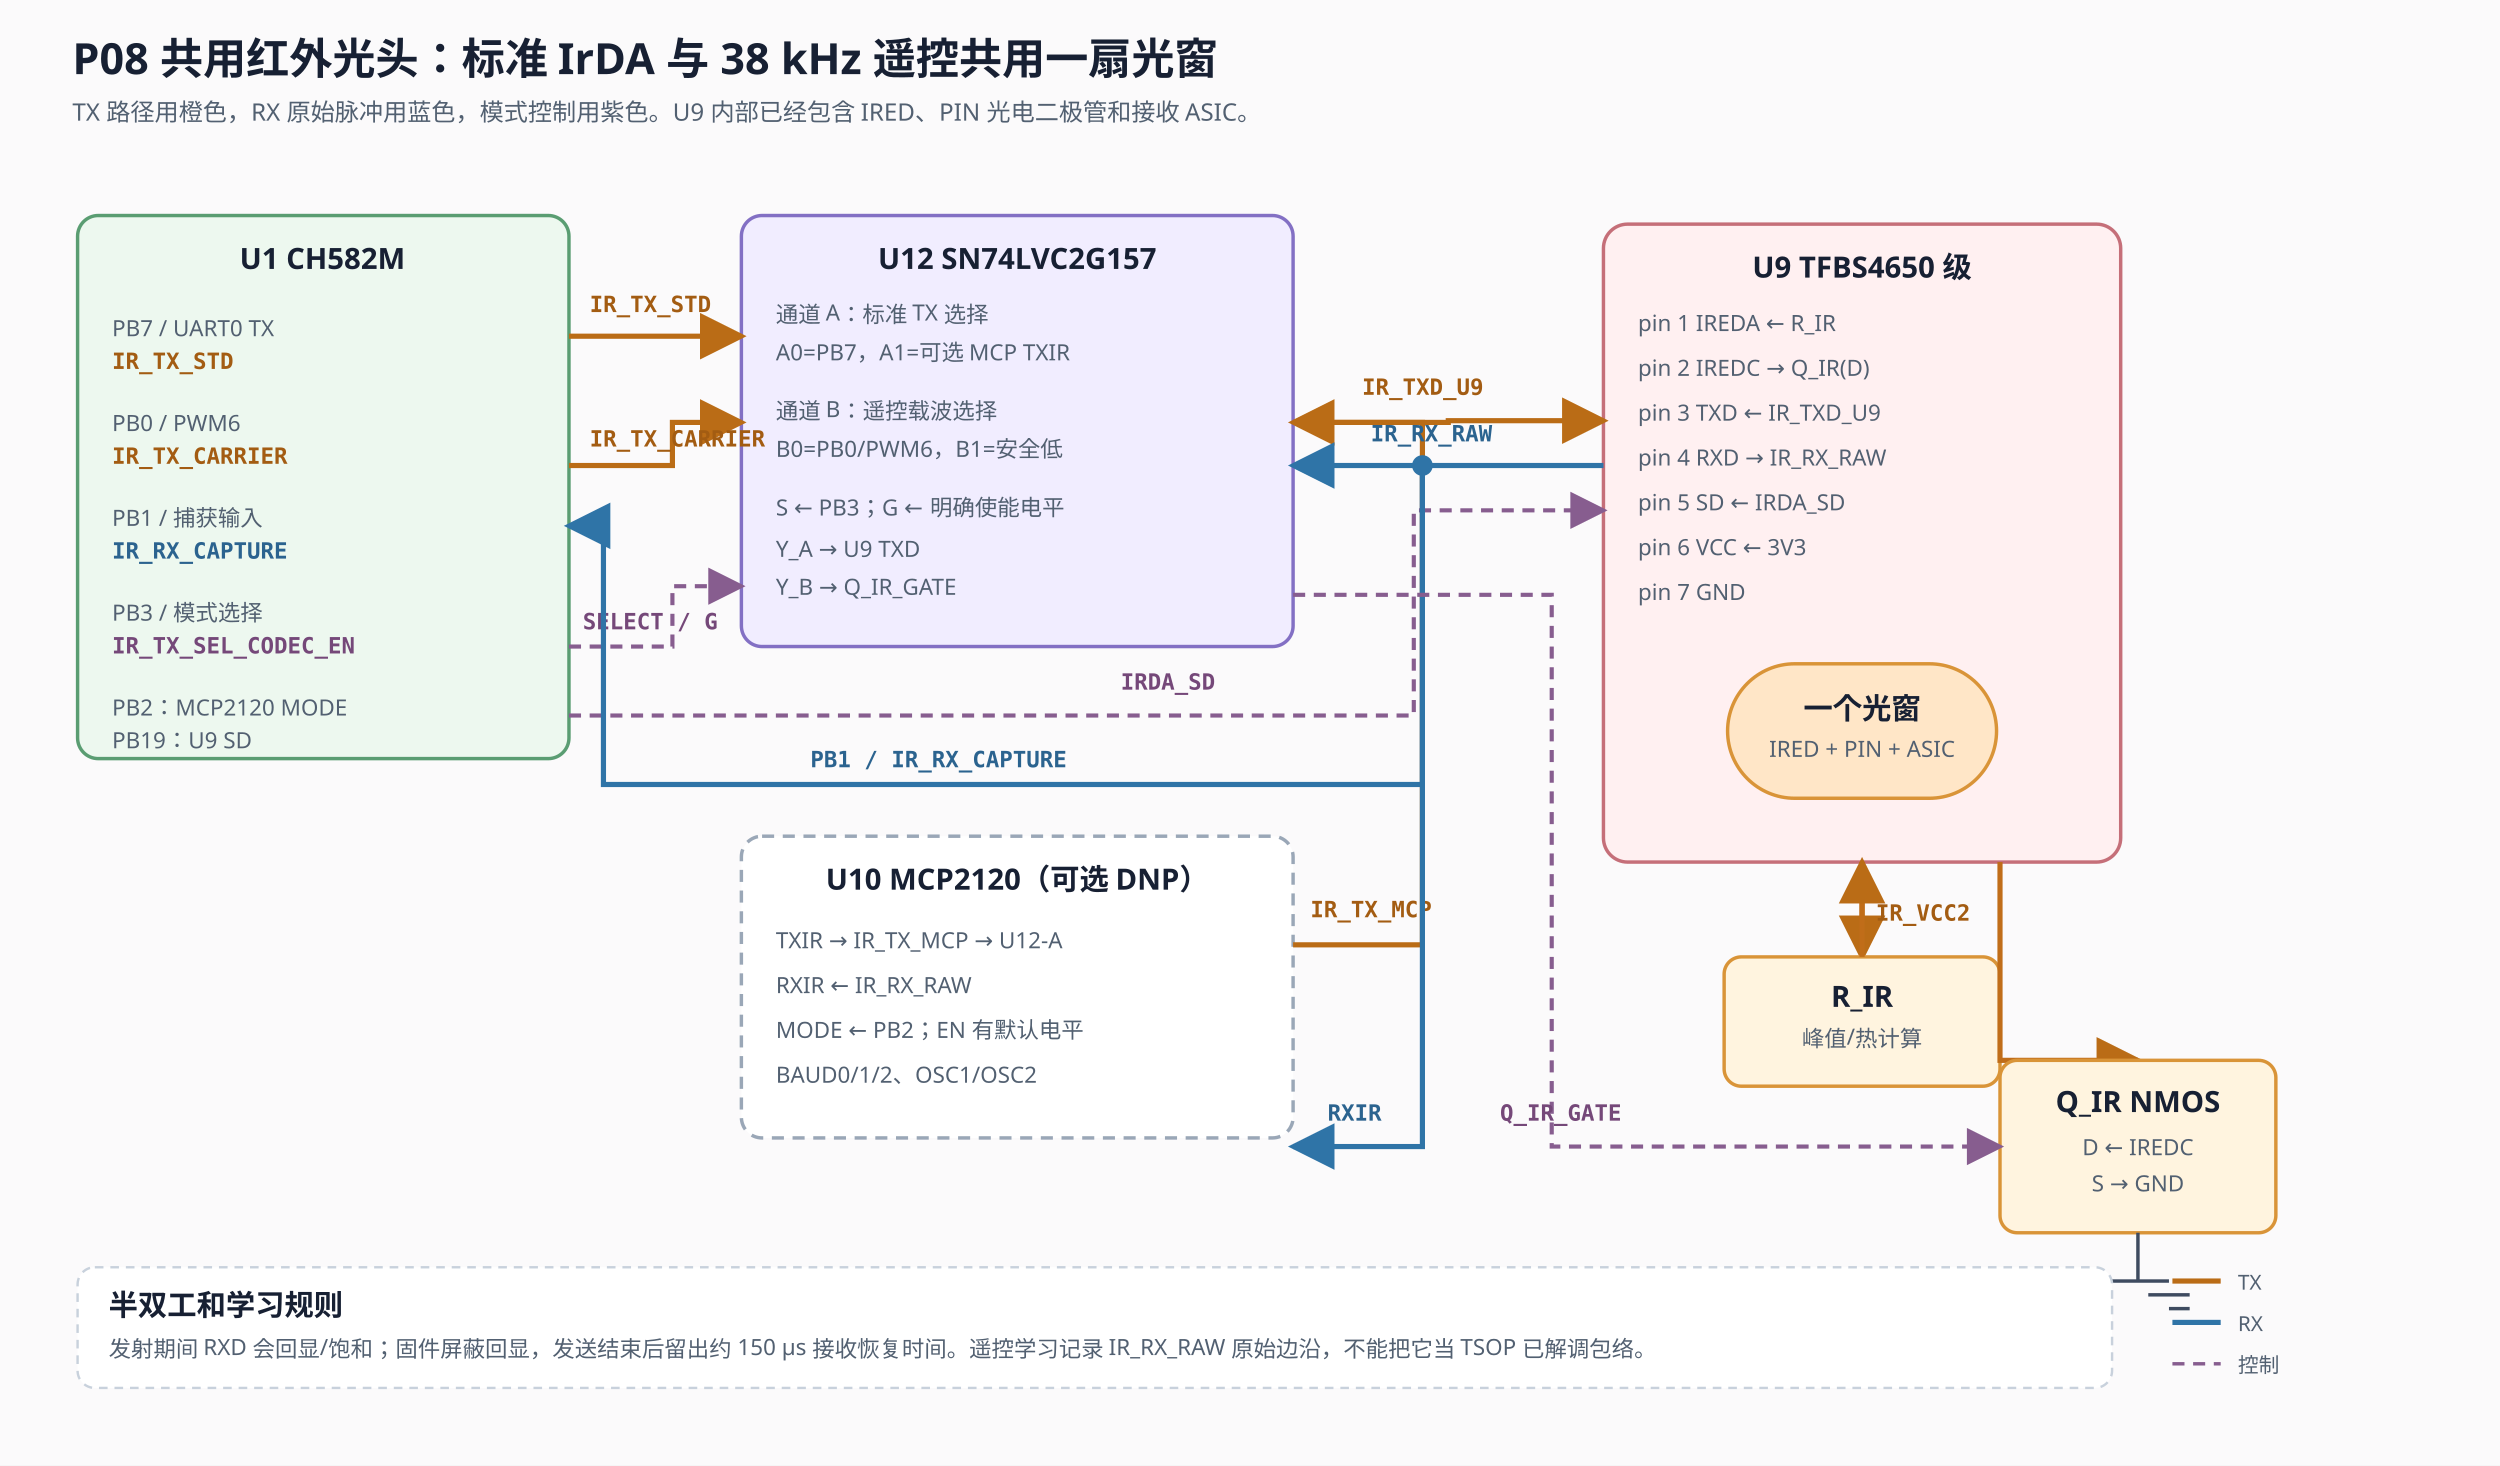
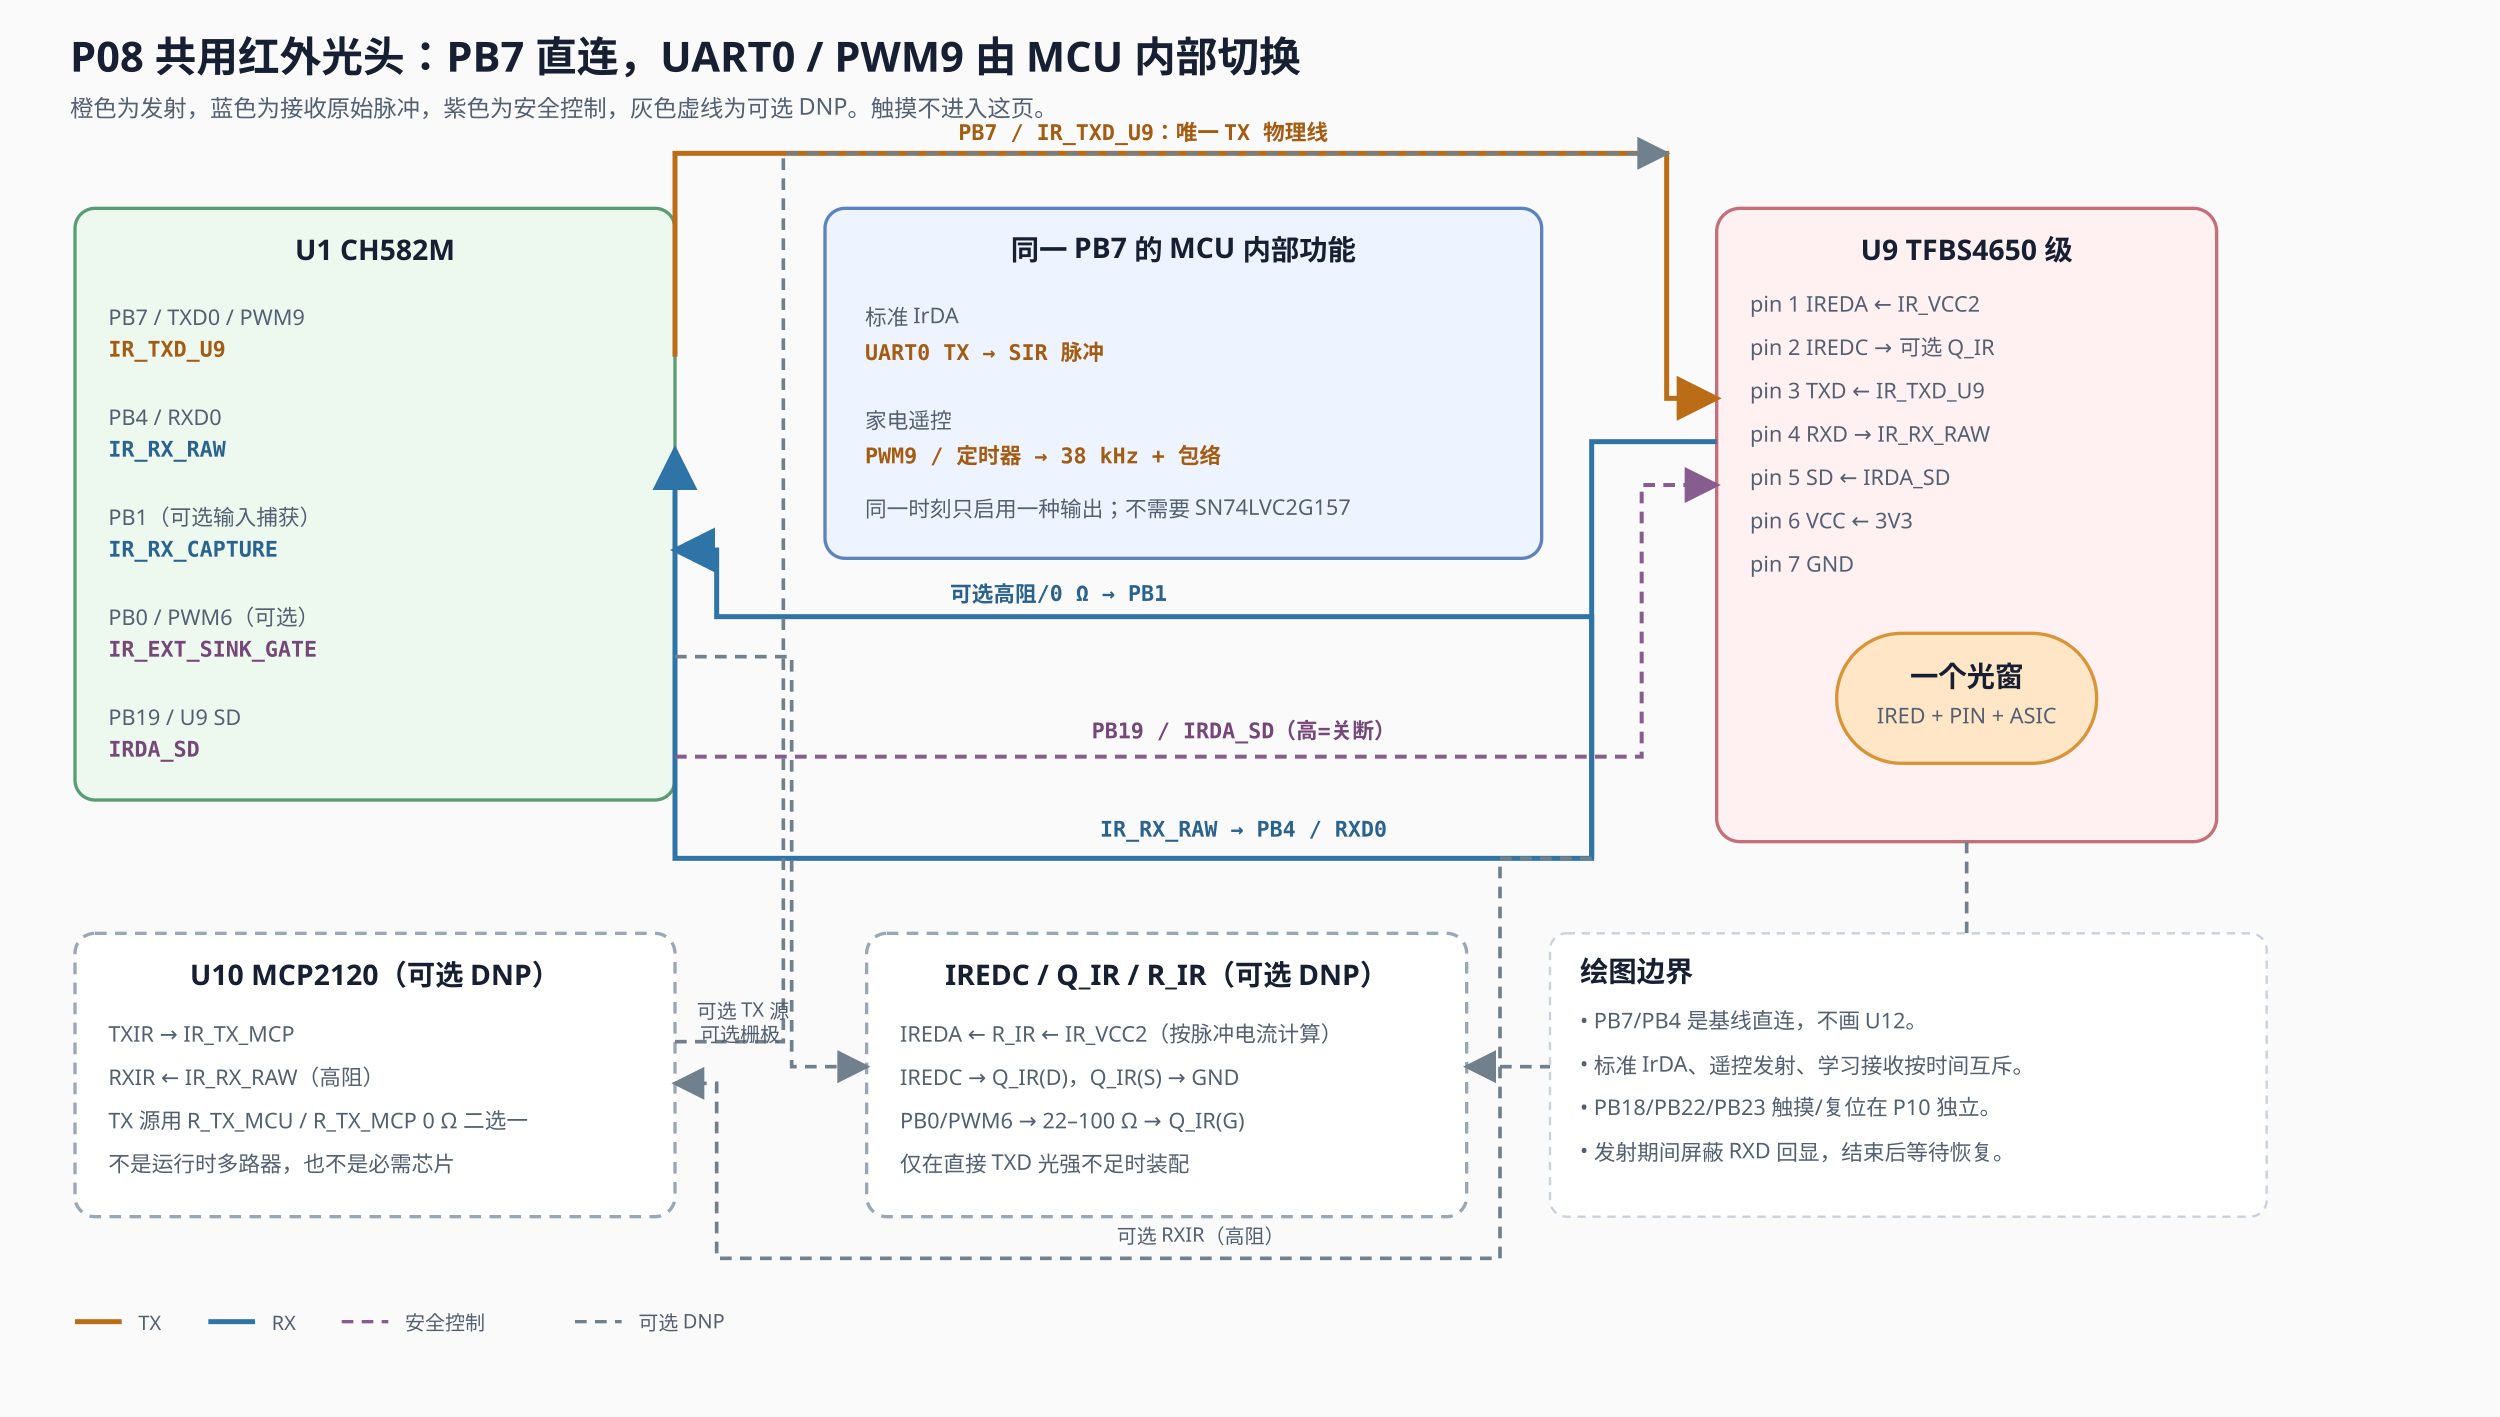
- <svg xmlns="http://www.w3.org/2000/svg" width="1450" height="850" viewBox="0 0 1450 850">
+ <svg xmlns="http://www.w3.org/2000/svg" width="1500" height="850" viewBox="0 0 1500 850" role="img">
  <defs>
    <style>
      .bg{fill:#fbfafb}.title{font:700 25px "Microsoft YaHei",sans-serif;fill:#172033}.sub{font:14px "Microsoft YaHei",sans-serif;fill:#526071}
-       .mcu{fill:#edf8ef;stroke:#5a9d72;stroke-width:2}.mux{fill:#f1edff;stroke:#8370c4;stroke-width:2}.opt{fill:#fff;stroke:#9aa7b7;stroke-width:2;stroke-dasharray:7 5}.ir{fill:#fff0f1;stroke:#c56f79;stroke-width:2}.power{fill:#fff4df;stroke:#d99438;stroke-width:2}.note{fill:#fff;stroke:#c8d1dc;stroke-width:1.4;stroke-dasharray:5 4}
-       .head{font:700 17px "Microsoft YaHei",sans-serif;fill:#172033}.text{font:13px "Microsoft YaHei",sans-serif;fill:#526071}.pin{font:12px "Consolas",monospace;fill:#526071}.tx{fill:none;stroke:#ba6c16;stroke-width:3;marker-end:url(#arrow-tx)}.rx{fill:none;stroke:#2f74a7;stroke-width:3;marker-end:url(#arrow-rx)}.ctrl{fill:none;stroke:#875d8f;stroke-width:2.4;stroke-dasharray:7 5;marker-end:url(#arrow-ctrl)}.powerline{fill:none;stroke:#c06d19;stroke-width:3;marker-end:url(#arrow-tx)}.gnd{stroke:#3e4b60;stroke-width:2}.label-tx{font:700 13px "Consolas",monospace;fill:#a35c12}.label-rx{font:700 13px "Consolas",monospace;fill:#2b638f}.label-ctrl{font:700 13px "Consolas",monospace;fill:#754879}.legend{font:12px "Microsoft YaHei",sans-serif;fill:#526071}
+       .mcu{fill:#edf8ef;stroke:#5a9d72;stroke-width:2}.mode{fill:#eef4ff;stroke:#5c83bd;stroke-width:2}.opt{fill:#fff;stroke:#9aa7b7;stroke-width:2;stroke-dasharray:7 5}.ir{fill:#fff0f1;stroke:#c56f79;stroke-width:2}.note{fill:#fff;stroke:#c8d1dc;stroke-width:1.4;stroke-dasharray:5 4}
+       .head{font:700 17px "Microsoft YaHei",sans-serif;fill:#172033}.text{font:13px "Microsoft YaHei",sans-serif;fill:#526071}.tx{fill:none;stroke:#ba6c16;stroke-width:3;marker-end:url(#arrow-tx)}.rx{fill:none;stroke:#2f74a7;stroke-width:3;marker-end:url(#arrow-rx)}.ctrl{fill:none;stroke:#875d8f;stroke-width:2.4;stroke-dasharray:7 5;marker-end:url(#arrow-ctrl)}.optline{fill:none;stroke:#71808d;stroke-width:2.2;stroke-dasharray:7 5;marker-end:url(#arrow-opt)}.label-tx{font:700 13px "Consolas",monospace;fill:#a35c12}.label-rx{font:700 13px "Consolas",monospace;fill:#2b638f}.label-ctrl{font:700 13px "Consolas",monospace;fill:#754879}.legend{font:12px "Microsoft YaHei",sans-serif;fill:#526071}
    </style>
    <marker id="arrow-tx" markerWidth="9" markerHeight="9" refX="8" refY="4.5" orient="auto">
      <path d="M0,0 L9,4.5 L0,9 Z" fill="#ba6c16" />
    </marker>
    <marker id="arrow-rx" markerWidth="9" markerHeight="9" refX="8" refY="4.5" orient="auto">
      <path d="M0,0 L9,4.5 L0,9 Z" fill="#2f74a7" />
    </marker>
    <marker id="arrow-ctrl" markerWidth="9" markerHeight="9" refX="8" refY="4.5" orient="auto">
      <path d="M0,0 L9,4.5 L0,9 Z" fill="#875d8f" />
    </marker>
+     <marker id="arrow-opt" markerWidth="9" markerHeight="9" refX="8" refY="4.5" orient="auto">
+       <path d="M0,0 L9,4.5 L0,9 Z" fill="#71808d" />
+     </marker>
  </defs>
-   <rect class="bg" width="1450" height="850" />
-   <text class="title" x="42" y="43">P08 共用红外光头：标准 IrDA 与 38 kHz 遥控共用一扇光窗</text>
-   <text class="sub" x="42" y="70">TX 路径用橙色，RX 原始脉冲用蓝色，模式控制用紫色。U9 内部已经包含 IRED、PIN 光电二极管和接收 ASIC。</text>
+   <rect class="bg" width="1500" height="850" />
+   <text class="title" x="42" y="43">P08 共用红外光头：PB7 直连，UART0 / PWM9 由 MCU 内部切换</text>
+   <text class="sub" x="42" y="70">橙色为发射，蓝色为接收原始脉冲，紫色为安全控制，灰色虚线为可选 DNP。触摸不进入这页。</text>
  <g transform="translate(45,125)">
-     <rect class="mcu" width="285" height="315" rx="12" />
-     <text class="head" x="142" y="31" text-anchor="middle">U1 CH582M</text>
-     <text class="text" x="20" y="70">PB7 / UART0 TX</text>
-     <text class="label-tx" x="20" y="89">IR_TX_STD</text>
-     <text class="text" x="20" y="125">PB0 / PWM6</text>
-     <text class="label-tx" x="20" y="144">IR_TX_CARRIER</text>
-     <text class="text" x="20" y="180">PB1 / 捕获输入</text>
-     <text class="label-rx" x="20" y="199">IR_RX_CAPTURE</text>
-     <text class="text" x="20" y="235">PB3 / 模式选择</text>
-     <text class="label-ctrl" x="20" y="254">IR_TX_SEL_CODEC_EN</text>
-     <text class="text" x="20" y="290">PB2：MCP2120 MODE</text>
-     <text class="text" x="20" y="309">PB19：U9 SD</text>
+     <rect class="mcu" width="360" height="355" rx="12" />
+     <text class="head" x="180" y="31" text-anchor="middle">U1 CH582M</text>
+     <text class="text" x="20" y="70">PB7 / TXD0 / PWM9</text>
+     <text class="label-tx" x="20" y="89">IR_TXD_U9</text>
+     <text class="text" x="20" y="130">PB4 / RXD0</text>
+     <text class="label-rx" x="20" y="149">IR_RX_RAW</text>
+     <text class="text" x="20" y="190">PB1（可选输入捕获）</text>
+     <text class="label-rx" x="20" y="209">IR_RX_CAPTURE</text>
+     <text class="text" x="20" y="250">PB0 / PWM6（可选）</text>
+     <text class="label-ctrl" x="20" y="269">IR_EXT_SINK_GATE</text>
+     <text class="text" x="20" y="310">PB19 / U9 SD</text>
+     <text class="label-ctrl" x="20" y="329">IRDA_SD</text>
  </g>
-   <g transform="translate(430,125)">
-     <rect class="mux" width="320" height="250" rx="12" />
-     <text class="head" x="160" y="31" text-anchor="middle">U12 SN74LVC2G157</text>
-     <text class="text" x="20" y="62">通道 A：标准 TX 选择</text>
-     <text class="text" x="20" y="84">A0=PB7，A1=可选 MCP TXIR</text>
-     <text class="text" x="20" y="118">通道 B：遥控载波选择</text>
-     <text class="text" x="20" y="140">B0=PB0/PWM6，B1=安全低</text>
-     <text class="text" x="20" y="174">S ← PB3；G ← 明确使能电平</text>
-     <text class="text" x="20" y="198">Y_A → U9 TXD</text>
-     <text class="text" x="20" y="220">Y_B → Q_IR_GATE</text>
+   <g transform="translate(495,125)">
+     <rect class="mode" width="430" height="210" rx="12" />
+     <text class="head" x="215" y="31" text-anchor="middle">同一 PB7 的 MCU 内部功能</text>
+     <text class="text" x="24" y="70">标准 IrDA</text>
+     <text class="label-tx" x="24" y="91">UART0 TX → SIR 脉冲</text>
+     <text class="text" x="24" y="132">家电遥控</text>
+     <text class="label-tx" x="24" y="153">PWM9 / 定时器 → 38 kHz + 包络</text>
+     <text class="text" x="24" y="185">同一时刻只启用一种输出；不需要 SN74LVC2G157</text>
  </g>
-   <path class="tx" d="M330 195 H430" />
-   <text class="label-tx" x="342" y="181">IR_TX_STD</text>
-   <path class="tx" d="M330 270 H390 V245 H430" />
-   <text class="label-tx" x="342" y="259">IR_TX_CARRIER</text>
-   <path class="ctrl" d="M330 375 H390 V340 H430" />
-   <text class="label-ctrl" x="338" y="365">SELECT / G</text>
-   <g transform="translate(430,485)">
-     <rect class="opt" width="320" height="175" rx="12" />
-     <text class="head" x="160" y="31" text-anchor="middle">U10 MCP2120（可选 DNP）</text>
-     <text class="text" x="20" y="65">TXIR → IR_TX_MCP → U12-A</text>
-     <text class="text" x="20" y="91">RXIR ← IR_RX_RAW</text>
-     <text class="text" x="20" y="117">MODE ← PB2；EN 有默认电平</text>
-     <text class="text" x="20" y="143">BAUD0/1/2、OSC1/OSC2</text>
-   </g>
-   <path class="tx" d="M750 548 H825 V245 H750" />
-   <text class="label-tx" x="760" y="532">IR_TX_MCP</text>
-   <g transform="translate(930,130)">
-     <rect class="ir" width="300" height="370" rx="14" />
+   <g transform="translate(1030,125)">
+     <rect class="ir" width="300" height="380" rx="14" />
    <text class="head" x="150" y="31" text-anchor="middle">U9 TFBS4650 级</text>
-     <text class="text" x="20" y="62">pin 1 IREDA ← R_IR</text>
-     <text class="text" x="20" y="88">pin 2 IREDC → Q_IR(D)</text>
+     <text class="text" x="20" y="62">pin 1 IREDA ← IR_VCC2</text>
+     <text class="text" x="20" y="88">pin 2 IREDC → 可选 Q_IR</text>
    <text class="text" x="20" y="114">pin 3 TXD ← IR_TXD_U9</text>
    <text class="text" x="20" y="140">pin 4 RXD → IR_RX_RAW</text>
    <text class="text" x="20" y="166">pin 5 SD ← IRDA_SD</text>
    <text class="text" x="20" y="192">pin 6 VCC ← 3V3</text>
    <text class="text" x="20" y="218">pin 7 GND</text>
    <rect x="72" y="255" width="156" height="78" rx="39" fill="#ffe6c7" stroke="#d99438" stroke-width="2" />
    <text class="head" x="150" y="287" text-anchor="middle" font-size="14">一个光窗</text>
    <text class="text" x="150" y="309" text-anchor="middle" font-size="12">IRED + PIN + ASIC</text>
  </g>
-   <path class="tx" d="M750 245 H840 V244 H930" />
-   <text class="label-tx" x="790" y="229">IR_TXD_U9</text>
-   <path class="rx" d="M930 270 H825 V270 H750" />
-   <text class="label-rx" x="795" y="256">IR_RX_RAW</text>
-   <path class="ctrl" d="M330 415 H820 V296 H930" />
-   <text class="label-ctrl" x="650" y="400">IRDA_SD</text>
-   <circle cx="825" cy="270" r="6" fill="#2f74a7" />
-   <path class="rx" d="M825 270 V665 H750" />
-   <text class="label-rx" x="770" y="650">RXIR</text>
-   <path class="rx" d="M825 270 V455 H350 V305 H330" />
-   <text class="label-rx" x="470" y="445">PB1 / IR_RX_CAPTURE</text>
-   <path class="powerline" d="M1080 500 V555" />
-   <g transform="translate(1000,555)">
-     <rect class="power" width="160" height="75" rx="10" />
-     <text class="head" x="80" y="29" text-anchor="middle">R_IR</text>
-     <text class="text" x="80" y="52" text-anchor="middle">峰值/热计算</text>
+   <path class="tx" d="M405 214 V92 H1000 V239 H1030" />
+   <text class="label-tx" x="575" y="84">PB7 / IR_TXD_U9：唯一 TX 物理线</text>
+   <path class="rx" d="M1030 265 H955 V515 H405 V270" />
+   <text class="label-rx" x="660" y="502">IR_RX_RAW → PB4 / RXD0</text>
+   <path class="rx" d="M955 515 V370 H430 V330 H405" />
+   <text class="label-rx" x="570" y="361">可选高阻/0 Ω → PB1</text>
+   <path class="ctrl" d="M405 454 H985 V291 H1030" />
+   <text class="label-ctrl" x="655" y="443">PB19 / IRDA_SD（高=关断）</text>
+   <g transform="translate(45,560)">
+     <rect class="opt" width="360" height="170" rx="12" />
+     <text class="head" x="180" y="31" text-anchor="middle">U10 MCP2120（可选 DNP）</text>
+     <text class="text" x="20" y="65">TXIR → IR_TX_MCP</text>
+     <text class="text" x="20" y="91">RXIR ← IR_RX_RAW（高阻）</text>
+     <text class="text" x="20" y="117">TX 源用 R_TX_MCU / R_TX_MCP 0 Ω 二选一</text>
+     <text class="text" x="20" y="143">不是运行时多路器，也不是必需芯片</text>
  </g>
-   <path class="powerline" d="M1080 555 V500" />
-   <text class="label-tx" x="1088" y="534">IR_VCC2</text>
-   <path class="powerline" d="M1160 500 V615 H1240" />
-   <g transform="translate(1160,615)">
-     <rect class="power" width="160" height="100" rx="10" />
-     <text class="head" x="80" y="30" text-anchor="middle">Q_IR NMOS</text>
-     <text class="text" x="80" y="55" text-anchor="middle">D ← IREDC</text>
-     <text class="text" x="80" y="76" text-anchor="middle">S → GND</text>
+   <path class="optline" d="M405 625 H470 V92 H1000" />
+   <text class="legend" x="418" y="611">可选 TX 源</text>
+   <path class="optline" d="M955 515 H900 V755 H430 V650 H405" />
+   <text class="legend" x="670" y="746">可选 RXIR（高阻）</text>
+   <g transform="translate(520,560)">
+     <rect class="opt" width="360" height="170" rx="12" />
+     <text class="head" x="180" y="31" text-anchor="middle">IREDC / Q_IR / R_IR（可选 DNP）</text>
+     <text class="text" x="20" y="65">IREDA ← R_IR ← IR_VCC2（按脉冲电流计算）</text>
+     <text class="text" x="20" y="91">IREDC → Q_IR(D)，Q_IR(S) → GND</text>
+     <text class="text" x="20" y="117">PB0/PWM6 → 22–100 Ω → Q_IR(G)</text>
+     <text class="text" x="20" y="143">仅在直接 TXD 光强不足时装配</text>
  </g>
-   <path class="ctrl" d="M750 345 H900 V665 H1160" />
-   <text class="label-ctrl" x="870" y="650">Q_IR_GATE</text>
-   <path class="gnd" d="M1240 715 v28 m-18 0 h36 m-12 8 h24 m-12 8 h12" />
-   <g transform="translate(45,735)">
-     <rect class="note" width="1180" height="70" rx="10" />
-     <text class="head" x="18" y="28">半双工和学习规则</text>
-     <text class="text" x="18" y="52">发射期间 RXD 会回显/饱和；固件屏蔽回显，发送结束后留出约 150 µs 接收恢复时间。遥控学习记录 IR_RX_RAW 原始边沿，不能把它当 TSOP 已解调包络。</text>
+   <path class="optline" d="M405 394 H475 V640 H520" />
+   <text class="legend" x="420" y="625">可选栅极</text>
+   <path class="optline" d="M1180 505 V640 H880" />
+   <text class="legend" x="1090" y="625">IREDC</text>
+   <g transform="translate(930,560)">
+     <rect class="note" width="430" height="170" rx="10" />
+     <text class="head" x="18" y="29">绘图边界</text>
+     <text class="text" x="18" y="57">• PB7/PB4 是基线直连，不画 U12。</text>
+     <text class="text" x="18" y="83">• 标准 IrDA、遥控发射、学习接收按时间互斥。</text>
+     <text class="text" x="18" y="109">• PB18/PB22/PB23 触摸/复位在 P10 独立。</text>
+     <text class="text" x="18" y="135">• 发射期间屏蔽 RXD 回显，结束后等待恢复。</text>
  </g>
-   <g transform="translate(1260,735)">
+   <g transform="translate(45,785)">
    <line x1="0" y1="8" x2="28" y2="8" stroke="#ba6c16" stroke-width="3" />
    <text class="legend" x="38" y="13">TX</text>
-     <line x1="0" y1="32" x2="28" y2="32" stroke="#2f74a7" stroke-width="3" />
-     <text class="legend" x="38" y="37">RX</text>
-     <line x1="0" y1="56" x2="28" y2="56" stroke="#875d8f" stroke-width="2" stroke-dasharray="7 5" />
-     <text class="legend" x="38" y="61">控制</text>
+     <line x1="80" y1="8" x2="108" y2="8" stroke="#2f74a7" stroke-width="3" />
+     <text class="legend" x="118" y="13">RX</text>
+     <line x1="160" y1="8" x2="188" y2="8" stroke="#875d8f" stroke-width="2" stroke-dasharray="7 5" />
+     <text class="legend" x="198" y="13">安全控制</text>
+     <line x1="300" y1="8" x2="328" y2="8" stroke="#71808d" stroke-width="2" stroke-dasharray="7 5" />
+     <text class="legend" x="338" y="13">可选 DNP</text>
  </g>
</svg>
